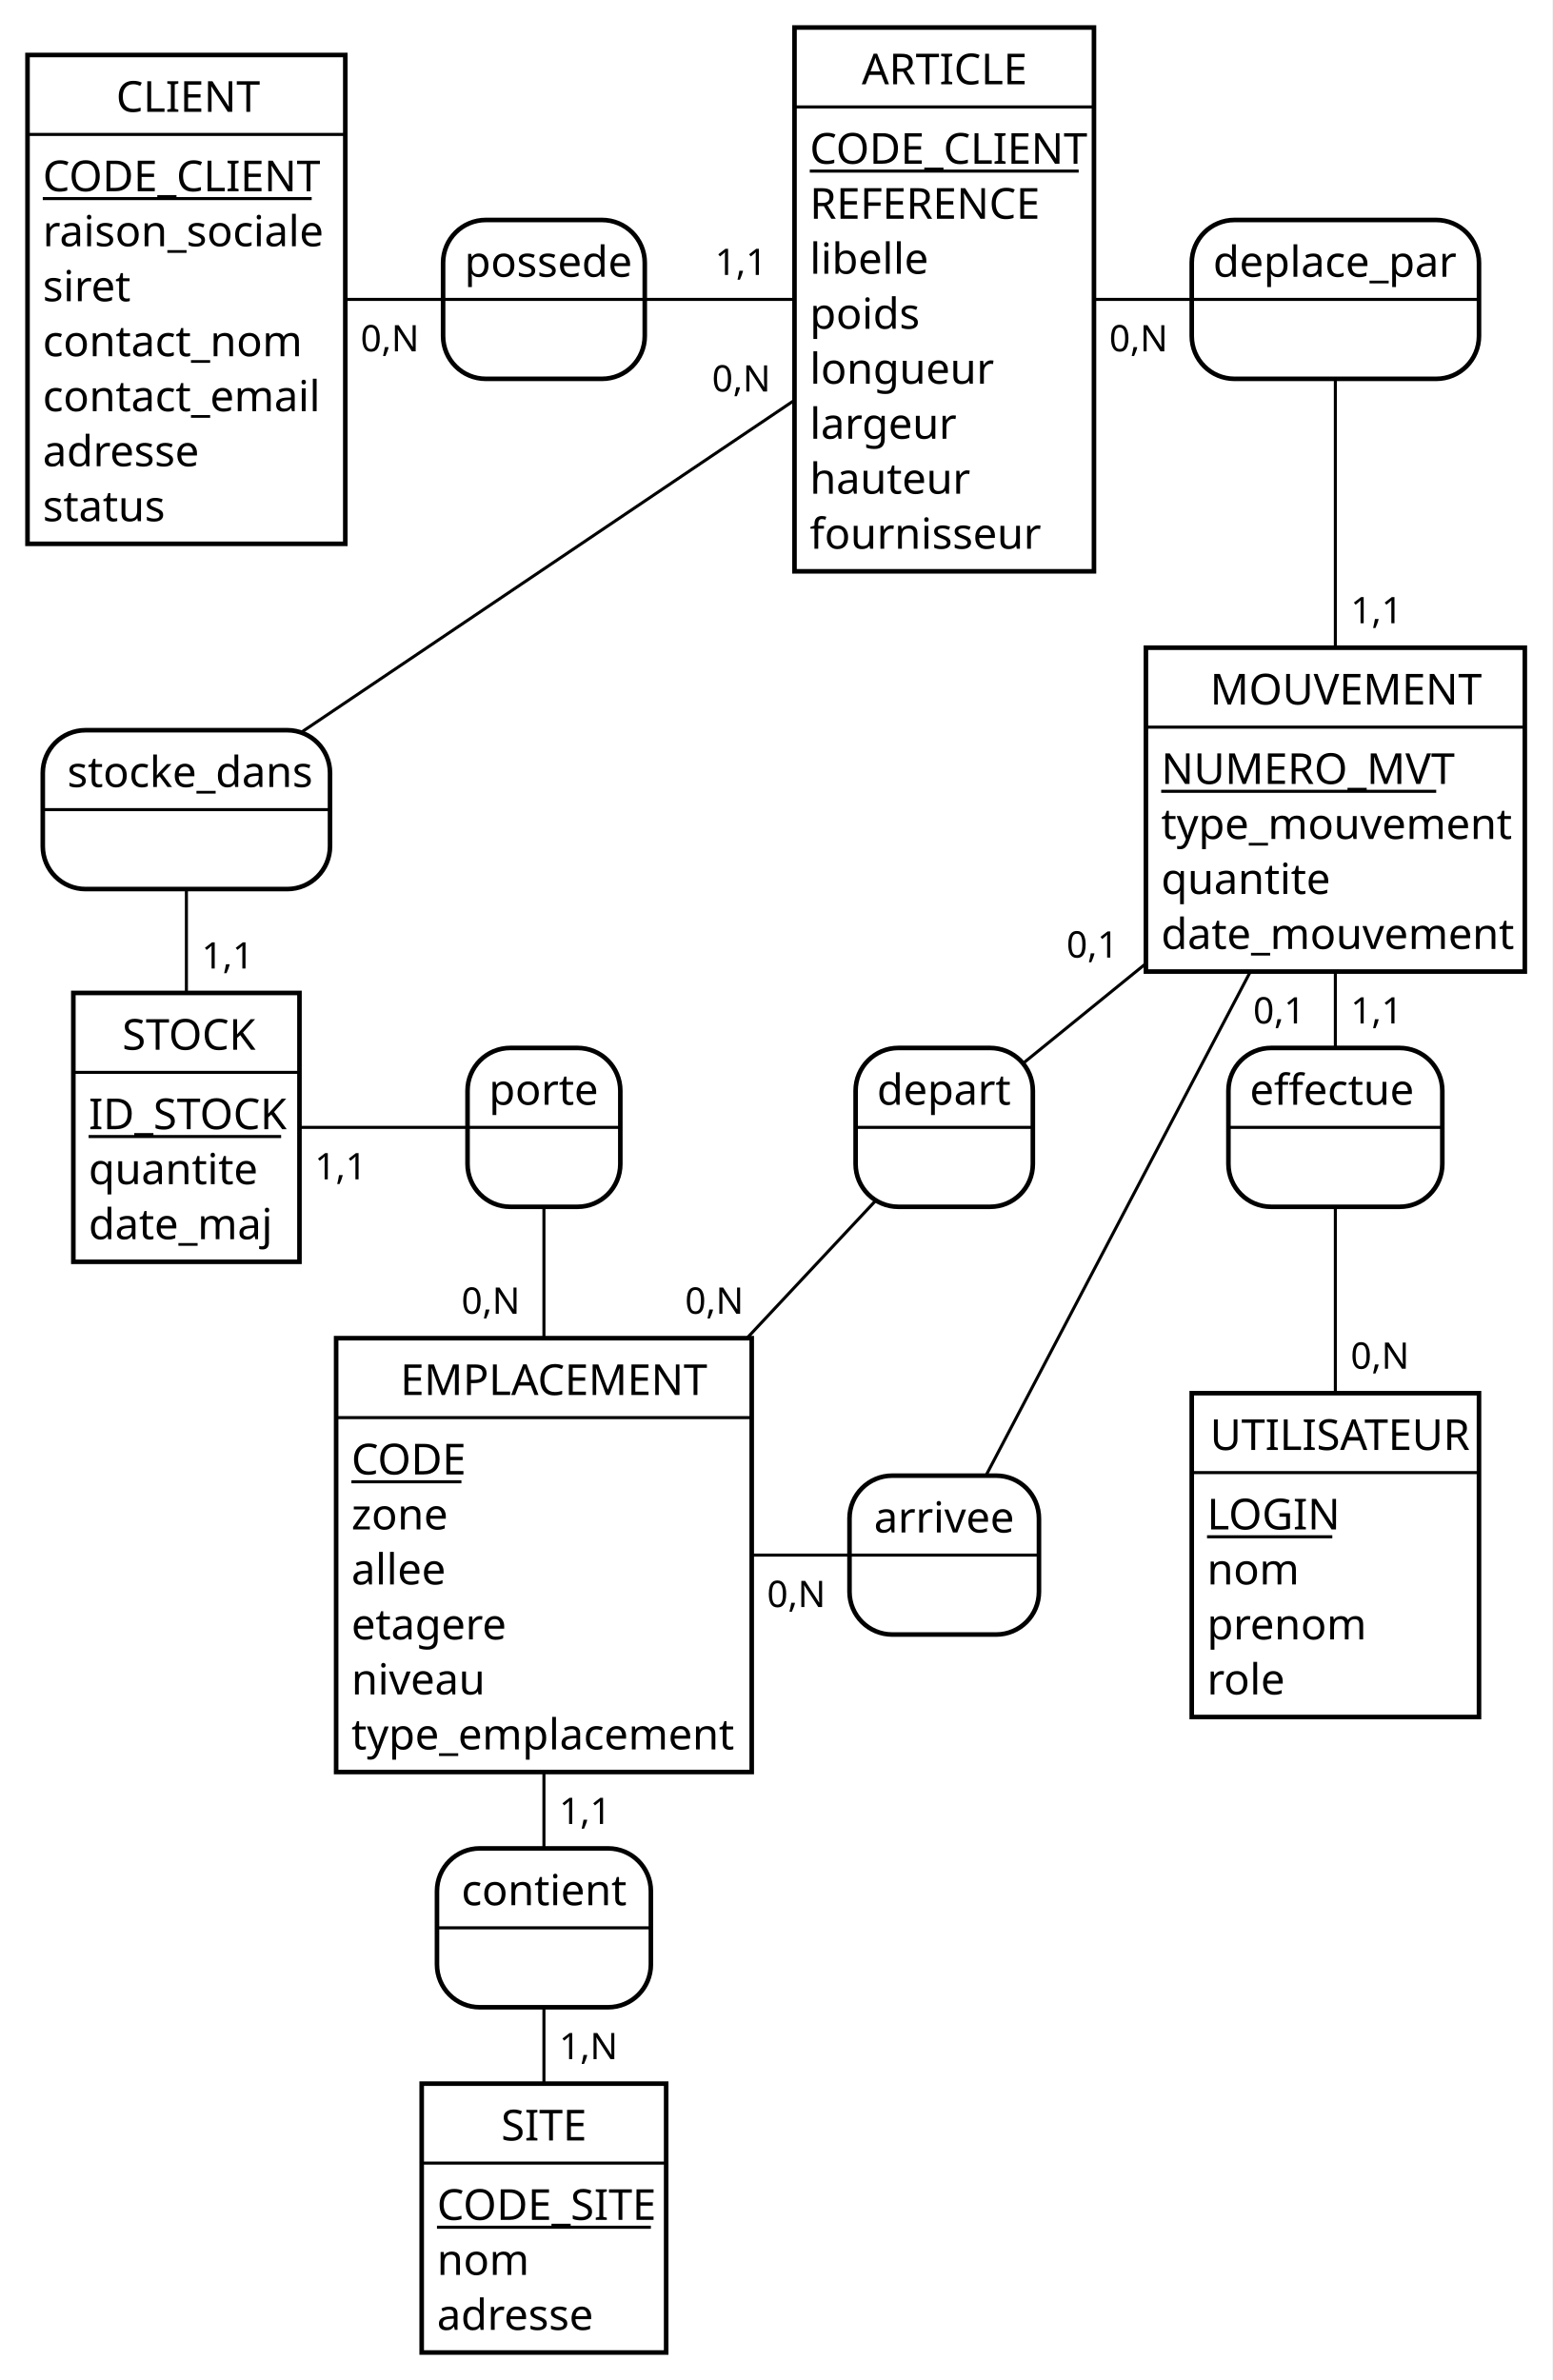
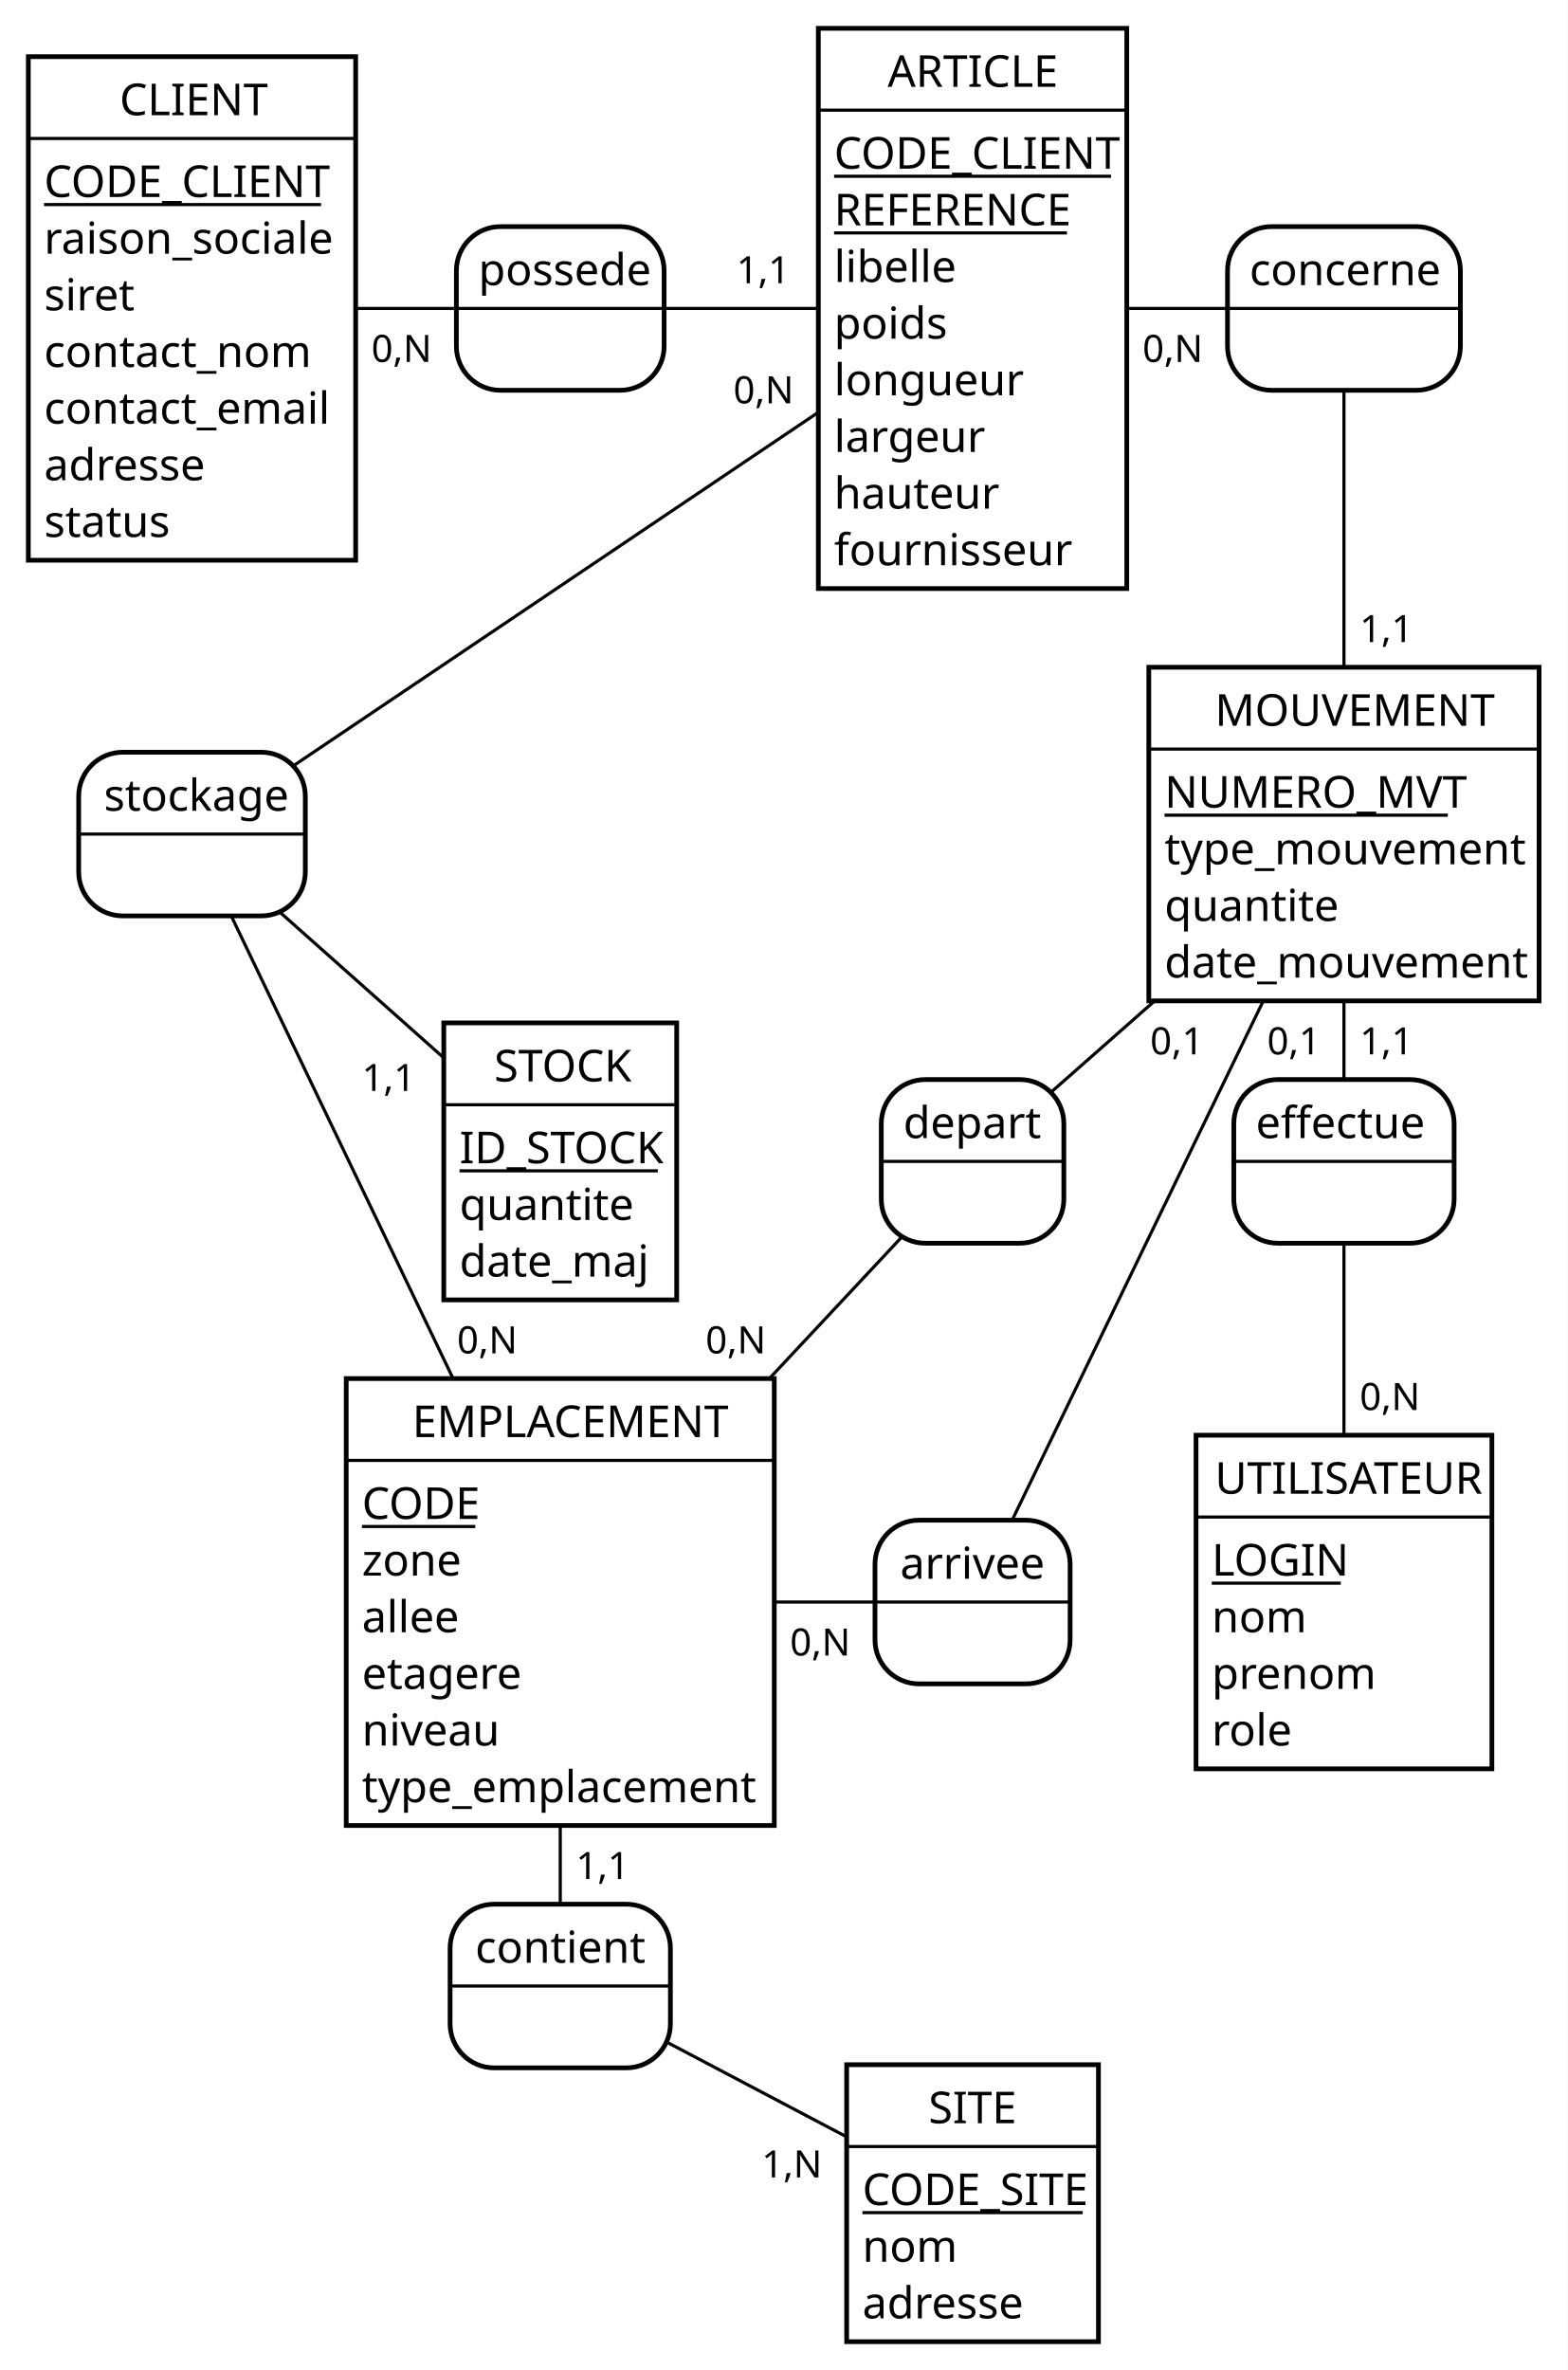
- <svg xmlns="http://www.w3.org/2000/svg" width="508" height="779" viewBox="0 0 508 779">
-   <rect x="0" y="0" width="508" height="779" fill="#FFFFFF" stroke="none" stroke-width="0" />
+ <svg xmlns="http://www.w3.org/2000/svg" width="498" height="753" viewBox="0 0 498 753">
+   <rect x="0" y="0" width="498" height="753" fill="#FFFFFF" stroke="none" stroke-width="0" />
  <g>
    <line x1="61" y1="98" x2="178" y2="98" stroke="#000000" stroke-width="1" />
    <line x1="309" y1="98" x2="178" y2="98" stroke="#000000" stroke-width="1" />
    <g>
      <path d="M197 72 a14 14 90 0 1 14 14 V98 h-66 V86 a14 14 90 0 1 14 -14" fill="#FFFFFF" stroke="#FFFFFF" stroke-width="0" />
      <path d="M211 98 v12 a14 14 90 0 1 -14 14 H159 a14 14 90 0 1 -14 -14 V98 H66" fill="#FFFFFF" stroke="#FFFFFF" stroke-width="0" />
      <rect x="145" y="72" width="66" height="52" fill="none" rx="14" stroke="#000000" stroke-width="1.5" />
      <line x1="145" y1="98" x2="211" y2="98" stroke="#000000" stroke-width="1" />
      <text x="152" y="90.6" fill="#000000" font-family="Trebuchet MS" font-size="14">possede</text>
    </g>
    <text x="118" y="115" fill="#000000" font-family="Verdana" font-size="12">0,N</text>
    <text x="234" y="90" fill="#000000" font-family="Verdana" font-size="12">1,1</text>
  </g>
  <g>
-     <line x1="309" y1="98" x2="437" y2="98" stroke="#000000" stroke-width="1" />
-     <line x1="437" y1="265" x2="437" y2="98" stroke="#000000" stroke-width="1" />
-     <g>
-       <path d="M470 72 a14 14 90 0 1 14 14 V98 h-94 V86 a14 14 90 0 1 14 -14" fill="#FFFFFF" stroke="#FFFFFF" stroke-width="0" />
-       <path d="M484 98 v12 a14 14 90 0 1 -14 14 H404 a14 14 90 0 1 -14 -14 V98 H94" fill="#FFFFFF" stroke="#FFFFFF" stroke-width="0" />
-       <rect x="390" y="72" width="94" height="52" fill="none" rx="14" stroke="#000000" stroke-width="1.5" />
-       <line x1="390" y1="98" x2="484" y2="98" stroke="#000000" stroke-width="1" />
-       <text x="397" y="90.6" fill="#000000" font-family="Trebuchet MS" font-size="14">deplace_par</text>
+     <line x1="309" y1="98" x2="427" y2="98" stroke="#000000" stroke-width="1" />
+     <line x1="427" y1="265" x2="427" y2="98" stroke="#000000" stroke-width="1" />
+     <g>
+       <path d="M450 72 a14 14 90 0 1 14 14 V98 h-74 V86 a14 14 90 0 1 14 -14" fill="#FFFFFF" stroke="#FFFFFF" stroke-width="0" />
+       <path d="M464 98 v12 a14 14 90 0 1 -14 14 H404 a14 14 90 0 1 -14 -14 V98 H74" fill="#FFFFFF" stroke="#FFFFFF" stroke-width="0" />
+       <rect x="390" y="72" width="74" height="52" fill="none" rx="14" stroke="#000000" stroke-width="1.5" />
+       <line x1="390" y1="98" x2="464" y2="98" stroke="#000000" stroke-width="1" />
+       <text x="397" y="90.6" fill="#000000" font-family="Trebuchet MS" font-size="14">concerne</text>
    </g>
    <text x="363" y="115" fill="#000000" font-family="Verdana" font-size="12">0,N</text>
-     <text x="442" y="204" fill="#000000" font-family="Verdana" font-size="12">1,1</text>
+     <text x="432" y="204" fill="#000000" font-family="Verdana" font-size="12">1,1</text>
  </g>
  <g>
    <line x1="309" y1="98" x2="61" y2="265" stroke="#000000" stroke-width="1" />
-     <line x1="61" y1="369" x2="61" y2="265" stroke="#000000" stroke-width="1" />
-     <g>
-       <path d="M94 239 a14 14 90 0 1 14 14 V265 h-94 V253 a14 14 90 0 1 14 -14" fill="#FFFFFF" stroke="#FFFFFF" stroke-width="0" />
-       <path d="M108 265 v12 a14 14 90 0 1 -14 14 H28 a14 14 90 0 1 -14 -14 V265 H94" fill="#FFFFFF" stroke="#FFFFFF" stroke-width="0" />
-       <rect x="14" y="239" width="94" height="52" fill="none" rx="14" stroke="#000000" stroke-width="1.5" />
-       <line x1="14" y1="265" x2="108" y2="265" stroke="#000000" stroke-width="1" />
-       <text x="22" y="257.6" fill="#000000" font-family="Trebuchet MS" font-size="14">stocke_dans</text>
+     <line x1="178" y1="369" x2="61" y2="265" stroke="#000000" stroke-width="1" />
+     <line x1="178" y1="509" x2="61" y2="265" stroke="#000000" stroke-width="1" />
+     <g>
+       <path d="M83 239 a14 14 90 0 1 14 14 V265 h-72 V253 a14 14 90 0 1 14 -14" fill="#FFFFFF" stroke="#FFFFFF" stroke-width="0" />
+       <path d="M97 265 v12 a14 14 90 0 1 -14 14 H39 a14 14 90 0 1 -14 -14 V265 H72" fill="#FFFFFF" stroke="#FFFFFF" stroke-width="0" />
+       <rect x="25" y="239" width="72" height="52" fill="none" rx="14" stroke="#000000" stroke-width="1.5" />
+       <line x1="25" y1="265" x2="97" y2="265" stroke="#000000" stroke-width="1" />
+       <text x="33" y="257.6" fill="#000000" font-family="Trebuchet MS" font-size="14">stockage</text>
    </g>
    <text x="233" y="128.15" fill="#000000" font-family="Verdana" font-size="12">0,N</text>
-     <text x="66" y="317" fill="#000000" font-family="Verdana" font-size="12">1,1</text>
-   </g>
-   <g>
-     <line x1="178" y1="509" x2="178" y2="369" stroke="#000000" stroke-width="1" />
-     <line x1="61" y1="369" x2="178" y2="369" stroke="#000000" stroke-width="1" />
-     <g>
-       <path d="M189 343 a14 14 90 0 1 14 14 V369 h-50 V357 a14 14 90 0 1 14 -14" fill="#FFFFFF" stroke="#FFFFFF" stroke-width="0" />
-       <path d="M203 369 v12 a14 14 90 0 1 -14 14 H167 a14 14 90 0 1 -14 -14 V369 H50" fill="#FFFFFF" stroke="#FFFFFF" stroke-width="0" />
-       <rect x="153" y="343" width="50" height="52" fill="none" rx="14" stroke="#000000" stroke-width="1.5" />
-       <line x1="153" y1="369" x2="203" y2="369" stroke="#000000" stroke-width="1" />
-       <text x="160" y="361.6" fill="#000000" font-family="Trebuchet MS" font-size="14">porte</text>
-     </g>
-     <text x="151" y="430" fill="#000000" font-family="Verdana" font-size="12">0,N</text>
-     <text x="103" y="386" fill="#000000" font-family="Verdana" font-size="12">1,1</text>
+     <text x="115" y="346.63" fill="#000000" font-family="Verdana" font-size="12">1,1</text>
+     <text x="145.2" y="430" fill="#000000" font-family="Verdana" font-size="12">0,N</text>
  </g>
  <g>
    <line x1="178" y1="509" x2="309" y2="369" stroke="#000000" stroke-width="1" />
-     <line x1="437" y1="265" x2="309" y2="369" stroke="#000000" stroke-width="1" />
+     <line x1="427" y1="265" x2="309" y2="369" stroke="#000000" stroke-width="1" />
    <g>
      <path d="M324 343 a14 14 90 0 1 14 14 V369 h-58 V357 a14 14 90 0 1 14 -14" fill="#FFFFFF" stroke="#FFFFFF" stroke-width="0" />
      <path d="M338 369 v12 a14 14 90 0 1 -14 14 H294 a14 14 90 0 1 -14 -14 V369 H58" fill="#FFFFFF" stroke="#FFFFFF" stroke-width="0" />
      <rect x="280" y="343" width="58" height="52" fill="none" rx="14" stroke="#000000" stroke-width="1.5" />
      <line x1="280" y1="369" x2="338" y2="369" stroke="#000000" stroke-width="1" />
      <text x="287" y="361.6" fill="#000000" font-family="Trebuchet MS" font-size="14">depart</text>
    </g>
    <text x="224.17" y="430" fill="#000000" font-family="Verdana" font-size="12">0,N</text>
-     <text x="349" y="313.42" fill="#000000" font-family="Verdana" font-size="12">0,1</text>
-   </g>
-   <g>
-     <line x1="437" y1="509" x2="437" y2="369" stroke="#000000" stroke-width="1" />
-     <line x1="437" y1="265" x2="437" y2="369" stroke="#000000" stroke-width="1" />
-     <g>
-       <path d="M458 343 a14 14 90 0 1 14 14 V369 h-70 V357 a14 14 90 0 1 14 -14" fill="#FFFFFF" stroke="#FFFFFF" stroke-width="0" />
-       <path d="M472 369 v12 a14 14 90 0 1 -14 14 H416 a14 14 90 0 1 -14 -14 V369 H70" fill="#FFFFFF" stroke="#FFFFFF" stroke-width="0" />
-       <rect x="402" y="343" width="70" height="52" fill="none" rx="14" stroke="#000000" stroke-width="1.5" />
-       <line x1="402" y1="369" x2="472" y2="369" stroke="#000000" stroke-width="1" />
-       <text x="409" y="361.6" fill="#000000" font-family="Trebuchet MS" font-size="14">effectue</text>
-     </g>
-     <text x="442" y="448" fill="#000000" font-family="Verdana" font-size="12">0,N</text>
-     <text x="442" y="335" fill="#000000" font-family="Verdana" font-size="12">1,1</text>
+     <text x="365.42" y="335" fill="#000000" font-family="Verdana" font-size="12">0,1</text>
+   </g>
+   <g>
+     <line x1="427" y1="509" x2="427" y2="369" stroke="#000000" stroke-width="1" />
+     <line x1="427" y1="265" x2="427" y2="369" stroke="#000000" stroke-width="1" />
+     <g>
+       <path d="M448 343 a14 14 90 0 1 14 14 V369 h-70 V357 a14 14 90 0 1 14 -14" fill="#FFFFFF" stroke="#FFFFFF" stroke-width="0" />
+       <path d="M462 369 v12 a14 14 90 0 1 -14 14 H406 a14 14 90 0 1 -14 -14 V369 H70" fill="#FFFFFF" stroke="#FFFFFF" stroke-width="0" />
+       <rect x="392" y="343" width="70" height="52" fill="none" rx="14" stroke="#000000" stroke-width="1.5" />
+       <line x1="392" y1="369" x2="462" y2="369" stroke="#000000" stroke-width="1" />
+       <text x="399" y="361.6" fill="#000000" font-family="Trebuchet MS" font-size="14">effectue</text>
+     </g>
+     <text x="432" y="448" fill="#000000" font-family="Verdana" font-size="12">0,N</text>
+     <text x="432" y="335" fill="#000000" font-family="Verdana" font-size="12">1,1</text>
  </g>
  <g>
    <line x1="178" y1="509" x2="309" y2="509" stroke="#000000" stroke-width="1" />
-     <line x1="437" y1="265" x2="309" y2="509" stroke="#000000" stroke-width="1" />
+     <line x1="427" y1="265" x2="309" y2="509" stroke="#000000" stroke-width="1" />
    <g>
      <path d="M326 483 a14 14 90 0 1 14 14 V509 h-62 V497 a14 14 90 0 1 14 -14" fill="#FFFFFF" stroke="#FFFFFF" stroke-width="0" />
      <path d="M340 509 v12 a14 14 90 0 1 -14 14 H292 a14 14 90 0 1 -14 -14 V509 H62" fill="#FFFFFF" stroke="#FFFFFF" stroke-width="0" />
      <rect x="278" y="483" width="62" height="52" fill="none" rx="14" stroke="#000000" stroke-width="1.5" />
      <line x1="278" y1="509" x2="340" y2="509" stroke="#000000" stroke-width="1" />
      <text x="286" y="501.6" fill="#000000" font-family="Trebuchet MS" font-size="14">arrivee</text>
    </g>
    <text x="251" y="526" fill="#000000" font-family="Verdana" font-size="12">0,N</text>
-     <text x="410.1" y="335" fill="#000000" font-family="Verdana" font-size="12">0,1</text>
-   </g>
-   <g>
-     <line x1="178" y1="726" x2="178" y2="631" stroke="#000000" stroke-width="1" />
+     <text x="402.59" y="335" fill="#000000" font-family="Verdana" font-size="12">0,1</text>
+   </g>
+   <g>
+     <line x1="309" y1="700" x2="178" y2="631" stroke="#000000" stroke-width="1" />
    <line x1="178" y1="509" x2="178" y2="631" stroke="#000000" stroke-width="1" />
    <g>
      <path d="M199 605 a14 14 90 0 1 14 14 V631 h-70 V619 a14 14 90 0 1 14 -14" fill="#FFFFFF" stroke="#FFFFFF" stroke-width="0" />
      <path d="M213 631 v12 a14 14 90 0 1 -14 14 H157 a14 14 90 0 1 -14 -14 V631 H70" fill="#FFFFFF" stroke="#FFFFFF" stroke-width="0" />
      <rect x="143" y="605" width="70" height="52" fill="none" rx="14" stroke="#000000" stroke-width="1.5" />
      <line x1="143" y1="631" x2="213" y2="631" stroke="#000000" stroke-width="1" />
      <text x="151" y="623.6" fill="#000000" font-family="Trebuchet MS" font-size="14">contient</text>
    </g>
-     <text x="183" y="674" fill="#000000" font-family="Verdana" font-size="12">1,N</text>
+     <text x="242" y="691.82" fill="#000000" font-family="Verdana" font-size="12">1,N</text>
    <text x="183" y="597" fill="#000000" font-family="Verdana" font-size="12">1,1</text>
  </g>
  <g>
    <g>
      <rect x="9" y="18" width="104" height="26" fill="#FFFFFF" stroke="none" stroke-width="0" opacity="1" />
      <rect x="9" y="44" width="104" height="134" fill="#FFFFFF" stroke="none" stroke-width="0" opacity="1" />
      <rect x="9" y="18" width="104" height="160" fill="none" stroke="#000000" stroke-width="1.5" opacity="1" />
      <line x1="9" y1="44" x2="113" y2="44" stroke="#000000" stroke-width="1" />
    </g>
    <text x="38" y="36.6" fill="#000000" font-family="Trebuchet MS" font-size="14">CLIENT</text>
    <text x="14" y="62.6" fill="#000000" font-family="Trebuchet MS" font-size="14">CODE_CLIENT</text>
    <line x1="14" y1="65" x2="102" y2="65" stroke="#000000" stroke-width="1" />
    <text x="14" y="80.6" fill="#000000" font-family="Trebuchet MS" font-size="14">raison_sociale</text>
    <text x="14" y="98.6" fill="#000000" font-family="Trebuchet MS" font-size="14">siret</text>
    <text x="14" y="116.6" fill="#000000" font-family="Trebuchet MS" font-size="14">contact_nom</text>
    <text x="14" y="134.6" fill="#000000" font-family="Trebuchet MS" font-size="14">contact_email</text>
    <text x="14" y="152.6" fill="#000000" font-family="Trebuchet MS" font-size="14">adresse</text>
    <text x="14" y="170.6" fill="#000000" font-family="Trebuchet MS" font-size="14">status</text>
  </g>
  <g>
    <g>
      <rect x="260" y="9" width="98" height="26" fill="#FFFFFF" stroke="none" stroke-width="0" opacity="1" />
      <rect x="260" y="35" width="98" height="152" fill="#FFFFFF" stroke="none" stroke-width="0" opacity="1" />
      <rect x="260" y="9" width="98" height="178" fill="none" stroke="#000000" stroke-width="1.5" opacity="1" />
      <line x1="260" y1="35" x2="358" y2="35" stroke="#000000" stroke-width="1" />
    </g>
    <text x="282" y="27.6" fill="#000000" font-family="Trebuchet MS" font-size="14">ARTICLE</text>
    <text x="265" y="53.6" fill="#000000" font-family="Trebuchet MS" font-size="14">CODE_CLIENT</text>
    <line x1="265" y1="56" x2="353" y2="56" stroke="#000000" stroke-width="1" />
    <text x="265" y="71.6" fill="#000000" font-family="Trebuchet MS" font-size="14">REFERENCE</text>
+     <line x1="265" y1="74" x2="339" y2="74" stroke="#000000" stroke-width="1" />
    <text x="265" y="89.6" fill="#000000" font-family="Trebuchet MS" font-size="14">libelle</text>
    <text x="265" y="107.6" fill="#000000" font-family="Trebuchet MS" font-size="14">poids</text>
    <text x="265" y="125.6" fill="#000000" font-family="Trebuchet MS" font-size="14">longueur</text>
    <text x="265" y="143.6" fill="#000000" font-family="Trebuchet MS" font-size="14">largeur</text>
    <text x="265" y="161.6" fill="#000000" font-family="Trebuchet MS" font-size="14">hauteur</text>
    <text x="265" y="179.6" fill="#000000" font-family="Trebuchet MS" font-size="14">fournisseur</text>
  </g>
  <g>
    <g>
-       <rect x="375" y="212" width="124" height="26" fill="#FFFFFF" stroke="none" stroke-width="0" opacity="1" />
-       <rect x="375" y="238" width="124" height="80" fill="#FFFFFF" stroke="none" stroke-width="0" opacity="1" />
-       <rect x="375" y="212" width="124" height="106" fill="none" stroke="#000000" stroke-width="1.5" opacity="1" />
-       <line x1="375" y1="238" x2="499" y2="238" stroke="#000000" stroke-width="1" />
-     </g>
-     <text x="396" y="230.6" fill="#000000" font-family="Trebuchet MS" font-size="14">MOUVEMENT</text>
-     <text x="380" y="256.6" fill="#000000" font-family="Trebuchet MS" font-size="14">NUMERO_MVT</text>
-     <line x1="380" y1="259" x2="470" y2="259" stroke="#000000" stroke-width="1" />
-     <text x="380" y="274.6" fill="#000000" font-family="Trebuchet MS" font-size="14">type_mouvement</text>
-     <text x="380" y="292.6" fill="#000000" font-family="Trebuchet MS" font-size="14">quantite</text>
-     <text x="380" y="310.6" fill="#000000" font-family="Trebuchet MS" font-size="14">date_mouvement</text>
-   </g>
-   <g>
-     <g>
-       <rect x="24" y="325" width="74" height="26" fill="#FFFFFF" stroke="none" stroke-width="0" opacity="1" />
-       <rect x="24" y="351" width="74" height="62" fill="#FFFFFF" stroke="none" stroke-width="0" opacity="1" />
-       <rect x="24" y="325" width="74" height="88" fill="none" stroke="#000000" stroke-width="1.5" opacity="1" />
-       <line x1="24" y1="351" x2="98" y2="351" stroke="#000000" stroke-width="1" />
-     </g>
-     <text x="40" y="343.6" fill="#000000" font-family="Trebuchet MS" font-size="14">STOCK</text>
-     <text x="29" y="369.6" fill="#000000" font-family="Trebuchet MS" font-size="14">ID_STOCK</text>
-     <line x1="29" y1="372" x2="92" y2="372" stroke="#000000" stroke-width="1" />
-     <text x="29" y="387.6" fill="#000000" font-family="Trebuchet MS" font-size="14">quantite</text>
-     <text x="29" y="405.6" fill="#000000" font-family="Trebuchet MS" font-size="14">date_maj</text>
+       <rect x="365" y="212" width="124" height="26" fill="#FFFFFF" stroke="none" stroke-width="0" opacity="1" />
+       <rect x="365" y="238" width="124" height="80" fill="#FFFFFF" stroke="none" stroke-width="0" opacity="1" />
+       <rect x="365" y="212" width="124" height="106" fill="none" stroke="#000000" stroke-width="1.5" opacity="1" />
+       <line x1="365" y1="238" x2="489" y2="238" stroke="#000000" stroke-width="1" />
+     </g>
+     <text x="386" y="230.6" fill="#000000" font-family="Trebuchet MS" font-size="14">MOUVEMENT</text>
+     <text x="370" y="256.6" fill="#000000" font-family="Trebuchet MS" font-size="14">NUMERO_MVT</text>
+     <line x1="370" y1="259" x2="460" y2="259" stroke="#000000" stroke-width="1" />
+     <text x="370" y="274.6" fill="#000000" font-family="Trebuchet MS" font-size="14">type_mouvement</text>
+     <text x="370" y="292.6" fill="#000000" font-family="Trebuchet MS" font-size="14">quantite</text>
+     <text x="370" y="310.6" fill="#000000" font-family="Trebuchet MS" font-size="14">date_mouvement</text>
+   </g>
+   <g>
+     <g>
+       <rect x="141" y="325" width="74" height="26" fill="#FFFFFF" stroke="none" stroke-width="0" opacity="1" />
+       <rect x="141" y="351" width="74" height="62" fill="#FFFFFF" stroke="none" stroke-width="0" opacity="1" />
+       <rect x="141" y="325" width="74" height="88" fill="none" stroke="#000000" stroke-width="1.5" opacity="1" />
+       <line x1="141" y1="351" x2="215" y2="351" stroke="#000000" stroke-width="1" />
+     </g>
+     <text x="157" y="343.6" fill="#000000" font-family="Trebuchet MS" font-size="14">STOCK</text>
+     <text x="146" y="369.6" fill="#000000" font-family="Trebuchet MS" font-size="14">ID_STOCK</text>
+     <line x1="146" y1="372" x2="209" y2="372" stroke="#000000" stroke-width="1" />
+     <text x="146" y="387.6" fill="#000000" font-family="Trebuchet MS" font-size="14">quantite</text>
+     <text x="146" y="405.6" fill="#000000" font-family="Trebuchet MS" font-size="14">date_maj</text>
  </g>
  <g>
    <g>
      <rect x="110" y="438" width="136" height="26" fill="#FFFFFF" stroke="none" stroke-width="0" opacity="1" />
      <rect x="110" y="464" width="136" height="116" fill="#FFFFFF" stroke="none" stroke-width="0" opacity="1" />
      <rect x="110" y="438" width="136" height="142" fill="none" stroke="#000000" stroke-width="1.5" opacity="1" />
      <line x1="110" y1="464" x2="246" y2="464" stroke="#000000" stroke-width="1" />
    </g>
    <text x="131" y="456.6" fill="#000000" font-family="Trebuchet MS" font-size="14">EMPLACEMENT</text>
    <text x="115" y="482.6" fill="#000000" font-family="Trebuchet MS" font-size="14">CODE</text>
    <line x1="115" y1="485" x2="151" y2="485" stroke="#000000" stroke-width="1" />
    <text x="115" y="500.6" fill="#000000" font-family="Trebuchet MS" font-size="14">zone</text>
    <text x="115" y="518.6" fill="#000000" font-family="Trebuchet MS" font-size="14">allee</text>
    <text x="115" y="536.6" fill="#000000" font-family="Trebuchet MS" font-size="14">etagere</text>
    <text x="115" y="554.6" fill="#000000" font-family="Trebuchet MS" font-size="14">niveau</text>
    <text x="115" y="572.6" fill="#000000" font-family="Trebuchet MS" font-size="14">type_emplacement</text>
  </g>
  <g>
    <g>
-       <rect x="390" y="456" width="94" height="26" fill="#FFFFFF" stroke="none" stroke-width="0" opacity="1" />
-       <rect x="390" y="482" width="94" height="80" fill="#FFFFFF" stroke="none" stroke-width="0" opacity="1" />
-       <rect x="390" y="456" width="94" height="106" fill="none" stroke="#000000" stroke-width="1.5" opacity="1" />
-       <line x1="390" y1="482" x2="484" y2="482" stroke="#000000" stroke-width="1" />
-     </g>
-     <text x="396" y="474.6" fill="#000000" font-family="Trebuchet MS" font-size="14">UTILISATEUR</text>
-     <text x="395" y="500.6" fill="#000000" font-family="Trebuchet MS" font-size="14">LOGIN</text>
-     <line x1="395" y1="503" x2="436" y2="503" stroke="#000000" stroke-width="1" />
-     <text x="395" y="518.6" fill="#000000" font-family="Trebuchet MS" font-size="14">nom</text>
-     <text x="395" y="536.6" fill="#000000" font-family="Trebuchet MS" font-size="14">prenom</text>
-     <text x="395" y="554.6" fill="#000000" font-family="Trebuchet MS" font-size="14">role</text>
-   </g>
-   <g>
-     <g>
-       <rect x="138" y="682" width="80" height="26" fill="#FFFFFF" stroke="none" stroke-width="0" opacity="1" />
-       <rect x="138" y="708" width="80" height="62" fill="#FFFFFF" stroke="none" stroke-width="0" opacity="1" />
-       <rect x="138" y="682" width="80" height="88" fill="none" stroke="#000000" stroke-width="1.5" opacity="1" />
-       <line x1="138" y1="708" x2="218" y2="708" stroke="#000000" stroke-width="1" />
-     </g>
-     <text x="164" y="700.6" fill="#000000" font-family="Trebuchet MS" font-size="14">SITE</text>
-     <text x="143" y="726.6" fill="#000000" font-family="Trebuchet MS" font-size="14">CODE_SITE</text>
-     <line x1="143" y1="729" x2="213" y2="729" stroke="#000000" stroke-width="1" />
-     <text x="143" y="744.6" fill="#000000" font-family="Trebuchet MS" font-size="14">nom</text>
-     <text x="143" y="762.6" fill="#000000" font-family="Trebuchet MS" font-size="14">adresse</text>
+       <rect x="380" y="456" width="94" height="26" fill="#FFFFFF" stroke="none" stroke-width="0" opacity="1" />
+       <rect x="380" y="482" width="94" height="80" fill="#FFFFFF" stroke="none" stroke-width="0" opacity="1" />
+       <rect x="380" y="456" width="94" height="106" fill="none" stroke="#000000" stroke-width="1.5" opacity="1" />
+       <line x1="380" y1="482" x2="474" y2="482" stroke="#000000" stroke-width="1" />
+     </g>
+     <text x="386" y="474.6" fill="#000000" font-family="Trebuchet MS" font-size="14">UTILISATEUR</text>
+     <text x="385" y="500.6" fill="#000000" font-family="Trebuchet MS" font-size="14">LOGIN</text>
+     <line x1="385" y1="503" x2="426" y2="503" stroke="#000000" stroke-width="1" />
+     <text x="385" y="518.6" fill="#000000" font-family="Trebuchet MS" font-size="14">nom</text>
+     <text x="385" y="536.6" fill="#000000" font-family="Trebuchet MS" font-size="14">prenom</text>
+     <text x="385" y="554.6" fill="#000000" font-family="Trebuchet MS" font-size="14">role</text>
+   </g>
+   <g>
+     <g>
+       <rect x="269" y="656" width="80" height="26" fill="#FFFFFF" stroke="none" stroke-width="0" opacity="1" />
+       <rect x="269" y="682" width="80" height="62" fill="#FFFFFF" stroke="none" stroke-width="0" opacity="1" />
+       <rect x="269" y="656" width="80" height="88" fill="none" stroke="#000000" stroke-width="1.5" opacity="1" />
+       <line x1="269" y1="682" x2="349" y2="682" stroke="#000000" stroke-width="1" />
+     </g>
+     <text x="295" y="674.6" fill="#000000" font-family="Trebuchet MS" font-size="14">SITE</text>
+     <text x="274" y="700.6" fill="#000000" font-family="Trebuchet MS" font-size="14">CODE_SITE</text>
+     <line x1="274" y1="703" x2="344" y2="703" stroke="#000000" stroke-width="1" />
+     <text x="274" y="718.6" fill="#000000" font-family="Trebuchet MS" font-size="14">nom</text>
+     <text x="274" y="736.6" fill="#000000" font-family="Trebuchet MS" font-size="14">adresse</text>
  </g>
</svg>
